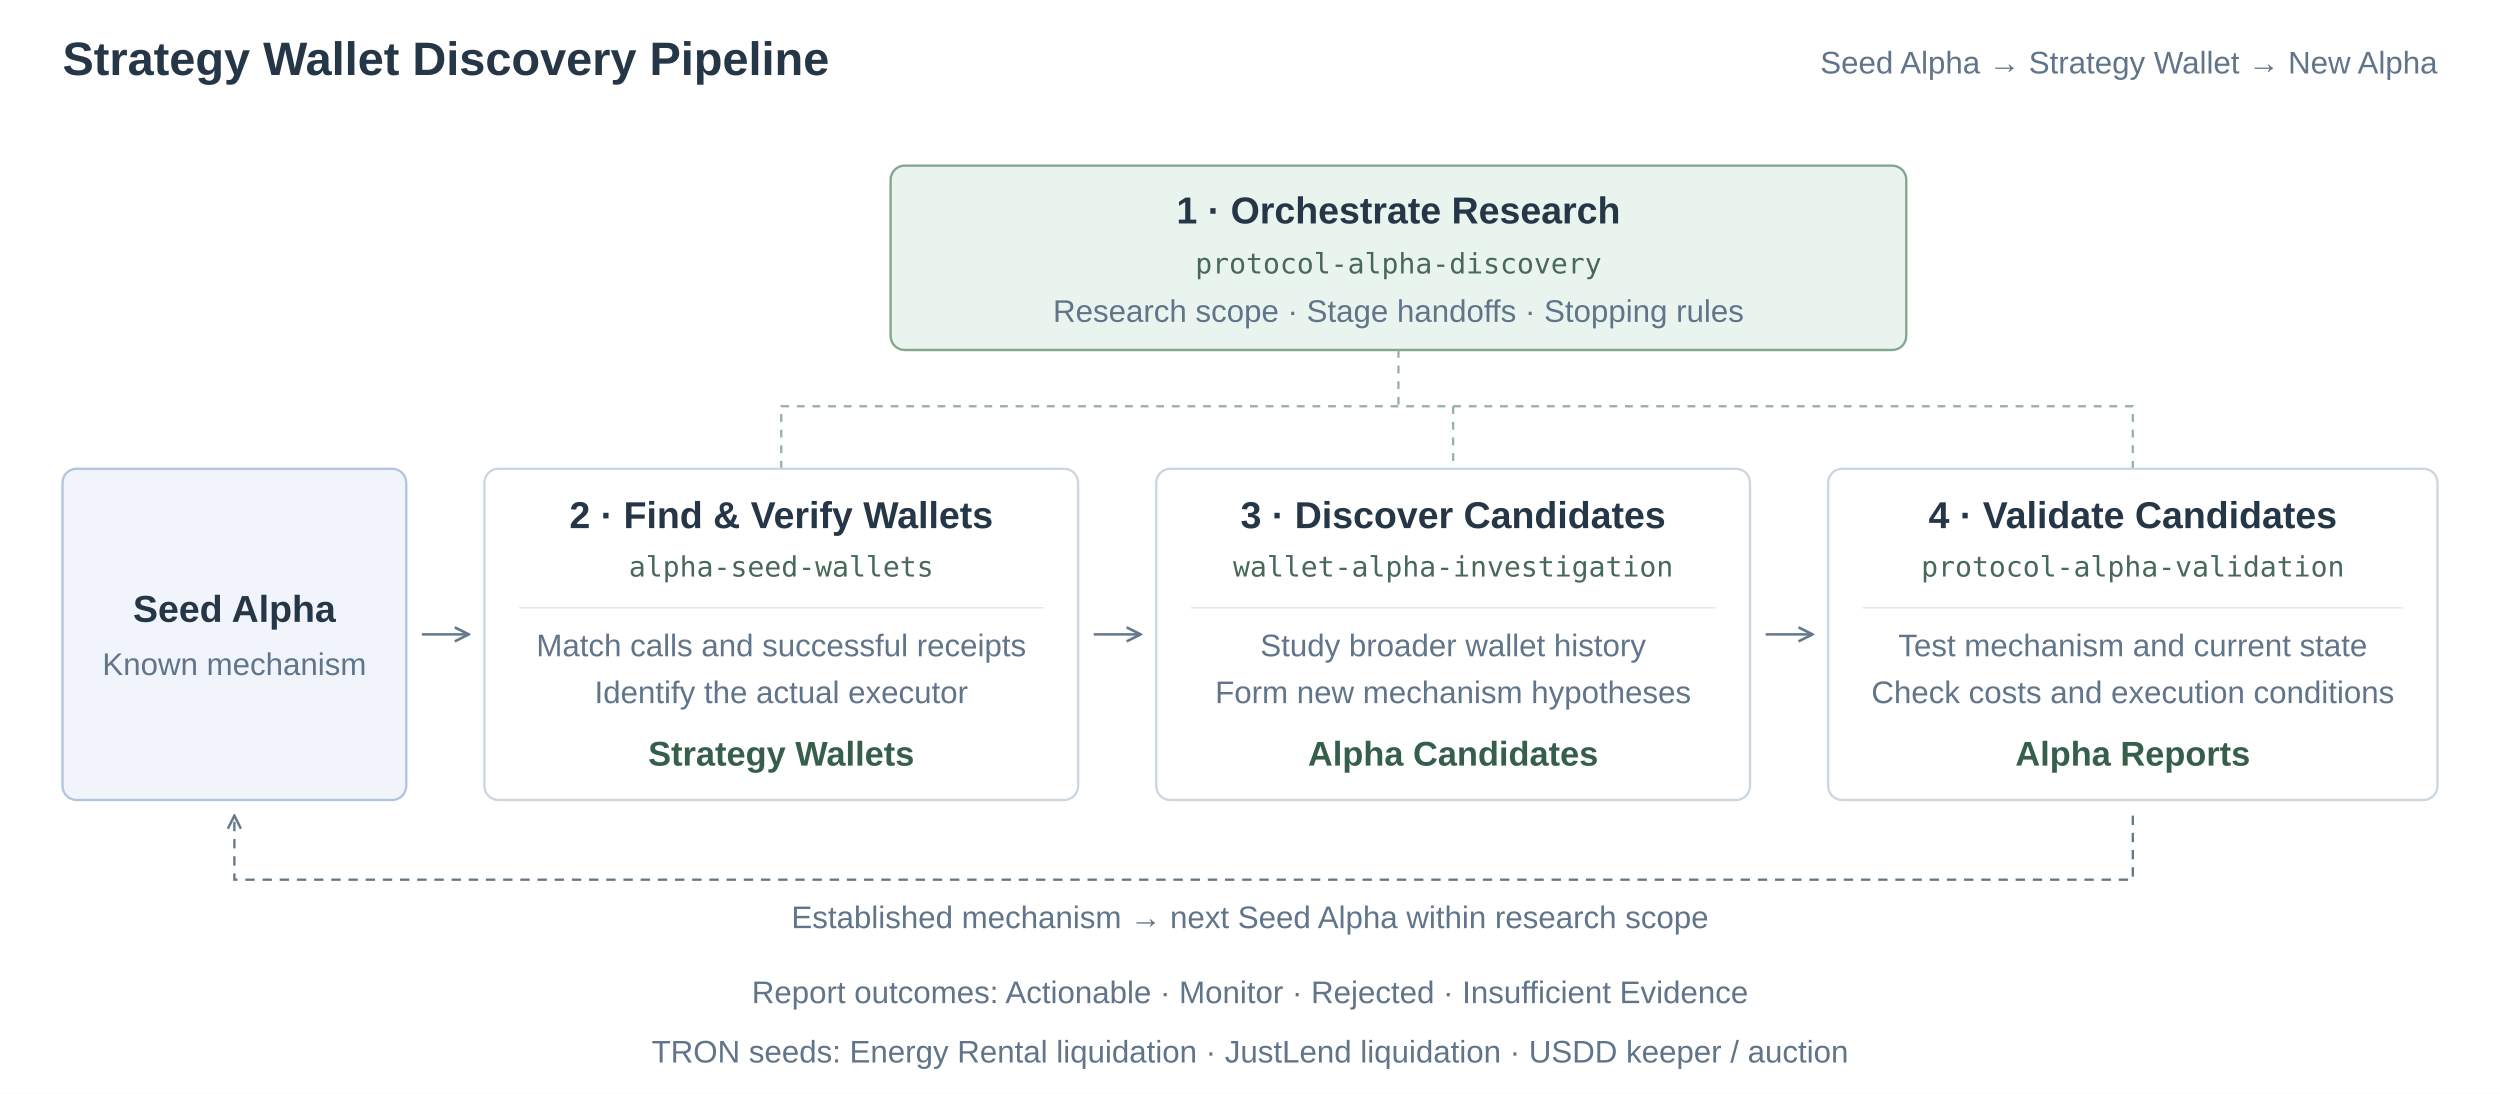
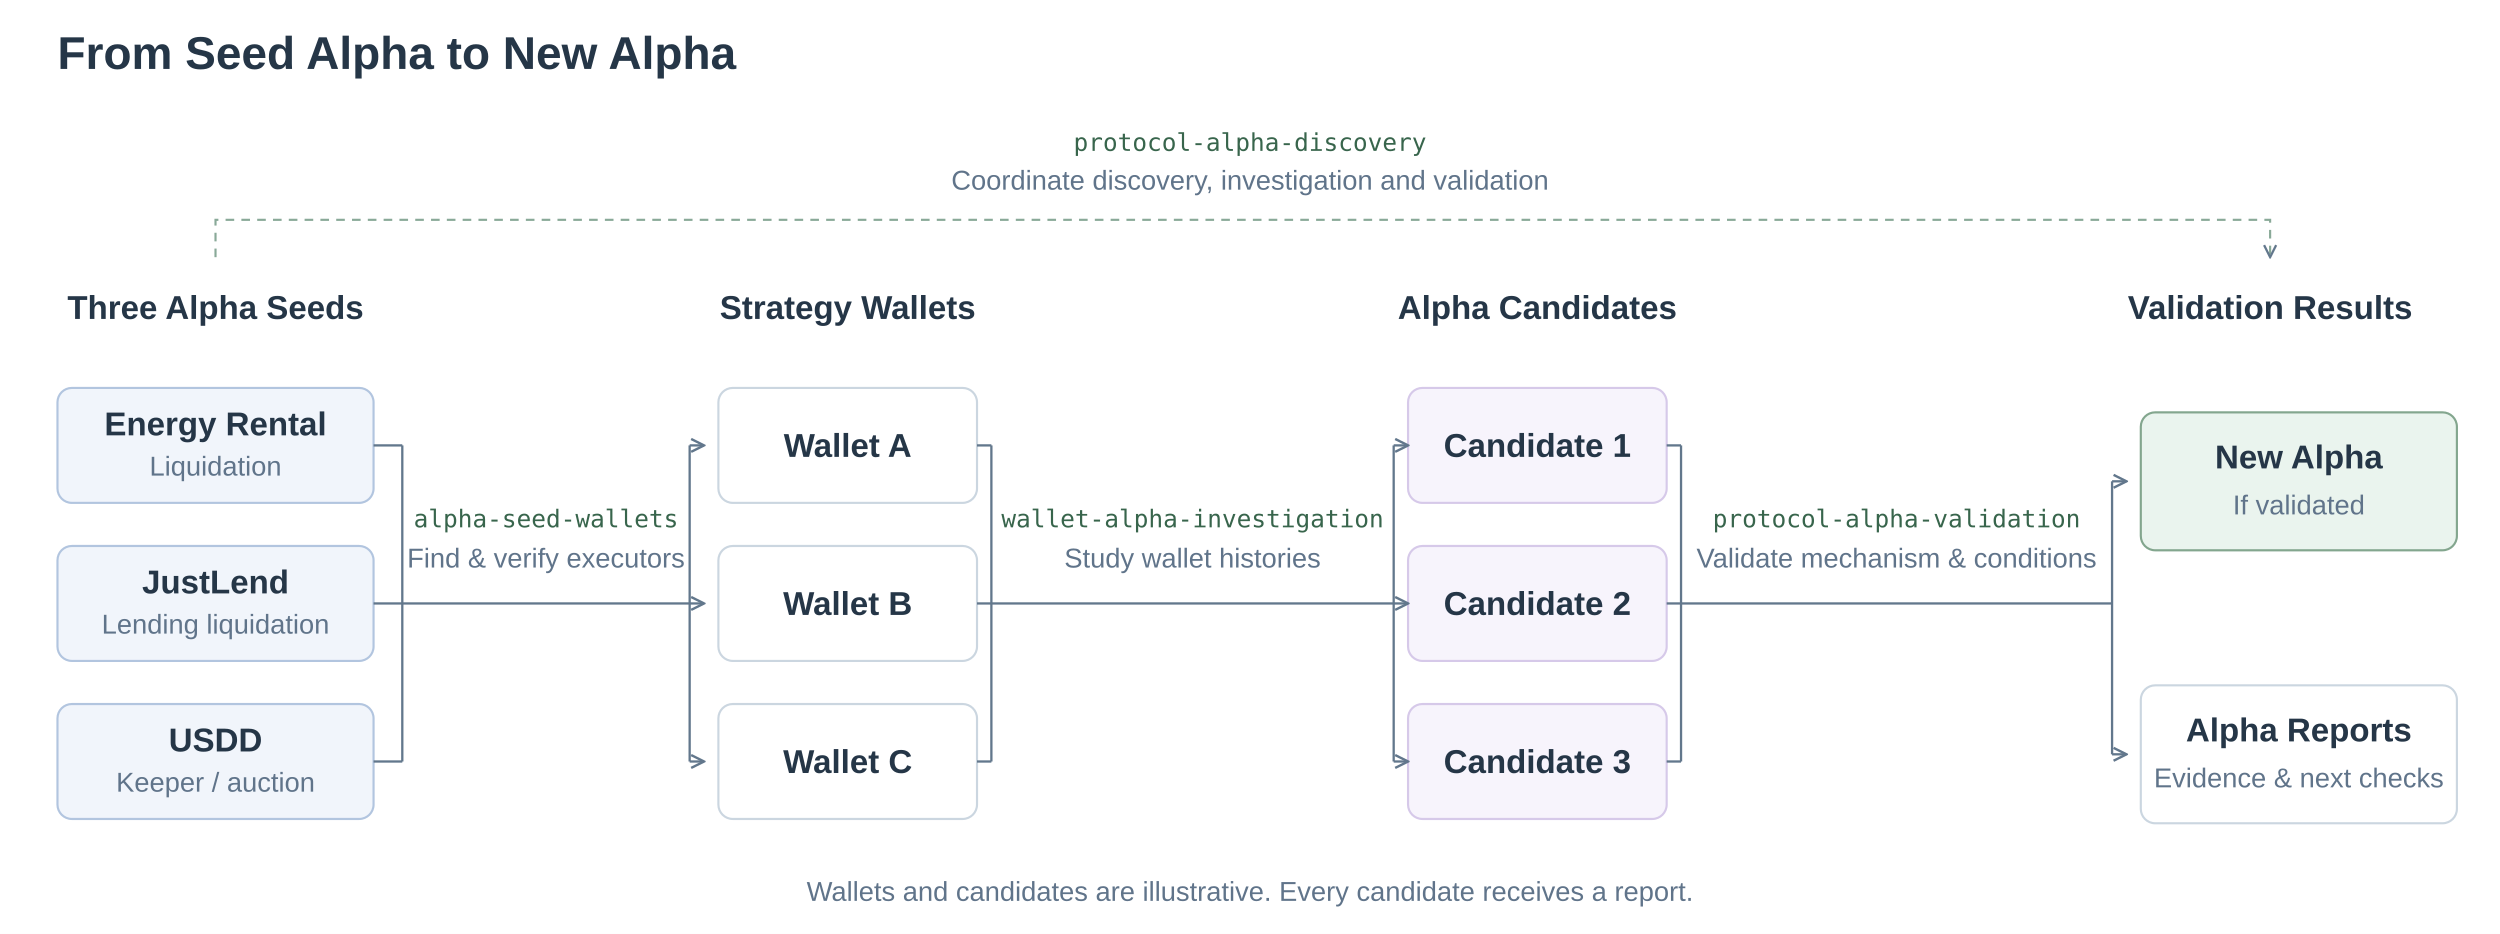
- <svg xmlns="http://www.w3.org/2000/svg" width="1600" height="700" viewBox="0 0 1600 700" role="img" aria-labelledby="title desc" xml:lang="en">
+ <svg xmlns="http://www.w3.org/2000/svg" width="1740" height="650" viewBox="0 0 1740 650" role="img" aria-labelledby="title desc" xml:lang="en">
  <defs>
    <marker id="arrow" viewBox="0 0 10 10" refX="9" refY="5" markerWidth="7" markerHeight="7" orient="auto">
-       <path d="M 1 1 L 9 5 L 1 9" fill="none" stroke="#64788c" stroke-width="1.5" />
+       <path d="M 1 1 L 9 5 L 1 9" fill="none" stroke="#62778c" stroke-width="1.5" />
    </marker>
  </defs>
  <style>
text { font-family: Arial, 'PingFang SC', 'Microsoft YaHei', sans-serif; fill: #253647; }
- .heading { font-size: 30px; font-weight: 700; }
- .box-title { font-size: 24px; font-weight: 600; }
- .sub { font-size: 20px; fill: #60748a; }
- .result { font-size: 22px; font-weight: 600; fill: #365f4b; }
- .skill { font-family: 'SFMono-Regular', Consolas, monospace; font-size: 18px; fill: #486859; }
- .line { fill: none; stroke: #64788c; stroke-width: 1.6; marker-end: url(#arrow); }
- .coord { fill: none; stroke: #98b2a3; stroke-width: 1.5; stroke-dasharray: 5 5; }
- .loop { fill: none; stroke: #64788c; stroke-width: 1.5; stroke-dasharray: 6 5; marker-end: url(#arrow); }
+ .heading { font-size: 32px; font-weight: 700; }
+ .section { font-size: 23px; font-weight: 600; }
+ .node { font-size: 23px; font-weight: 600; }
+ .sub { font-size: 19px; fill: #60748a; }
+ .skill { font-family: 'SFMono-Regular', Consolas, monospace; font-size: 17px; fill: #38654c; }
+ .line { fill: none; stroke: #62778c; stroke-width: 1.6; }
+ .arrow { fill: none; stroke: #62778c; stroke-width: 1.6; marker-end: url(#arrow); }
+ .orchestrate { fill: none; stroke: #89a998; stroke-width: 1.5; stroke-dasharray: 6 5; marker-end: url(#arrow); }
</style>
-   <rect width="1600" height="700" fill="#ffffff" />
-   <text x="40" y="48" class="heading" text-anchor="start">Strategy Wallet Discovery Pipeline</text>
-   <text x="1560" y="47" class="sub" text-anchor="end">Seed Alpha → Strategy Wallet → New Alpha</text>
-   <rect x="570" y="106" width="650" height="118" rx="9" fill="#eaf4ee" stroke="#83a68e" stroke-width="1.5" />
-   <text x="895" y="143" class="box-title" text-anchor="middle">1 · Orchestrate Research</text>
-   <text x="895" y="175" class="skill" text-anchor="middle">protocol-alpha-discovery</text>
-   <text x="895" y="206" class="sub" text-anchor="middle">Research scope · Stage handoffs · Stopping rules</text>
-   <path d="M 895 224 V 260 M 500 300 V 260 H 1365 V 300 M 930 260 V 300" class="coord" />
-   <rect x="40" y="300" width="220" height="212" rx="9" fill="#f1f5fb" stroke="#b2c5df" stroke-width="1.5" />
-   <text x="150" y="398" class="box-title" text-anchor="middle">Seed Alpha</text>
-   <text x="150" y="432" class="sub" text-anchor="middle">Known mechanism</text>
-   <path d="M 270 406 H 300" class="line" />
-   <rect x="310" y="300" width="380" height="212" rx="9" fill="#ffffff" stroke="#cbd6e0" stroke-width="1.5" />
-   <text x="500.0" y="338" class="box-title" text-anchor="middle">2 · Find &amp; Verify Wallets</text>
-   <text x="500.0" y="369" class="skill" text-anchor="middle">alpha-seed-wallets</text>
-   <path d="M 332 389 H 668" stroke="#e4ebe7" />
-   <text x="500.0" y="420" class="sub" text-anchor="middle">Match calls and successful receipts</text>
-   <text x="500.0" y="450" class="sub" text-anchor="middle">Identify the actual executor</text>
-   <text x="500.0" y="490" class="result" text-anchor="middle">Strategy Wallets</text>
-   <rect x="740" y="300" width="380" height="212" rx="9" fill="#ffffff" stroke="#cbd6e0" stroke-width="1.5" />
-   <text x="930.0" y="338" class="box-title" text-anchor="middle">3 · Discover Candidates</text>
-   <text x="930.0" y="369" class="skill" text-anchor="middle">wallet-alpha-investigation</text>
-   <path d="M 762 389 H 1098" stroke="#e4ebe7" />
-   <text x="930.0" y="420" class="sub" text-anchor="middle">Study broader wallet history</text>
-   <text x="930.0" y="450" class="sub" text-anchor="middle">Form new mechanism hypotheses</text>
-   <text x="930.0" y="490" class="result" text-anchor="middle">Alpha Candidates</text>
-   <rect x="1170" y="300" width="390" height="212" rx="9" fill="#ffffff" stroke="#cbd6e0" stroke-width="1.5" />
-   <text x="1365.0" y="338" class="box-title" text-anchor="middle">4 · Validate Candidates</text>
-   <text x="1365.0" y="369" class="skill" text-anchor="middle">protocol-alpha-validation</text>
-   <path d="M 1192 389 H 1538" stroke="#e4ebe7" />
-   <text x="1365.0" y="420" class="sub" text-anchor="middle">Test mechanism and current state</text>
-   <text x="1365.0" y="450" class="sub" text-anchor="middle">Check costs and execution conditions</text>
-   <text x="1365.0" y="490" class="result" text-anchor="middle">Alpha Reports</text>
-   <path d="M 700 406 H 730" class="line" />
-   <path d="M 1130 406 H 1160" class="line" />
-   <path d="M 1365 522 V 563 H 150 V 522" class="loop" />
-   <text x="800" y="594" class="sub" text-anchor="middle">Established mechanism → next Seed Alpha within research scope</text>
-   <text x="800" y="642" class="sub" text-anchor="middle">Report outcomes: Actionable · Monitor · Rejected · Insufficient Evidence</text>
-   <text x="800" y="680" class="sub" text-anchor="middle">TRON seeds: Energy Rental liquidation · JustLend liquidation · USDD keeper / auction</text>
+   <rect width="1740" height="650" fill="#ffffff" />
+   <text x="40" y="48" class="heading" text-anchor="start">From Seed Alpha to New Alpha</text>
+   <text x="870" y="105" class="skill" text-anchor="middle">protocol-alpha-discovery</text>
+   <text x="870" y="132" class="sub" text-anchor="middle">Coordinate discovery, investigation and validation</text>
+   <path d="M 150 179 V 153 H 1580 V 179" class="orchestrate" />
+   <text x="150" y="222" class="section" text-anchor="middle">Three Alpha Seeds</text>
+   <text x="590" y="222" class="section" text-anchor="middle">Strategy Wallets</text>
+   <text x="1070" y="222" class="section" text-anchor="middle">Alpha Candidates</text>
+   <text x="1580" y="222" class="section" text-anchor="middle">Validation Results</text>
+   <rect x="40" y="270" width="220" height="80" rx="10" fill="#f1f5fb" stroke="#b2c5df" stroke-width="1.5" />
+   <text x="150" y="303" class="node" text-anchor="middle">Energy Rental</text>
+   <text x="150" y="331" class="sub" text-anchor="middle">Liquidation</text>
+   <rect x="500" y="270" width="180" height="80" rx="10" fill="#ffffff" stroke="#cbd6e0" stroke-width="1.5" />
+   <text x="590" y="318" class="node" text-anchor="middle">Wallet A</text>
+   <rect x="980" y="270" width="180" height="80" rx="10" fill="#f7f4fc" stroke="#d6c9e9" stroke-width="1.5" />
+   <text x="1070" y="318" class="node" text-anchor="middle">Candidate 1</text>
+   <path d="M 260 310 H 280 M 680 310 H 690 M 1160 310 H 1170" class="line" />
+   <path d="M 480 310 H 490" class="arrow" />
+   <path d="M 970 310 H 980" class="arrow" />
+   <rect x="40" y="380" width="220" height="80" rx="10" fill="#f1f5fb" stroke="#b2c5df" stroke-width="1.5" />
+   <text x="150" y="413" class="node" text-anchor="middle">JustLend</text>
+   <text x="150" y="441" class="sub" text-anchor="middle">Lending liquidation</text>
+   <rect x="500" y="380" width="180" height="80" rx="10" fill="#ffffff" stroke="#cbd6e0" stroke-width="1.5" />
+   <text x="590" y="428" class="node" text-anchor="middle">Wallet B</text>
+   <rect x="980" y="380" width="180" height="80" rx="10" fill="#f7f4fc" stroke="#d6c9e9" stroke-width="1.5" />
+   <text x="1070" y="428" class="node" text-anchor="middle">Candidate 2</text>
+   <path d="M 260 420 H 280 M 680 420 H 690 M 1160 420 H 1170" class="line" />
+   <path d="M 480 420 H 490" class="arrow" />
+   <path d="M 970 420 H 980" class="arrow" />
+   <rect x="40" y="490" width="220" height="80" rx="10" fill="#f1f5fb" stroke="#b2c5df" stroke-width="1.5" />
+   <text x="150" y="523" class="node" text-anchor="middle">USDD</text>
+   <text x="150" y="551" class="sub" text-anchor="middle">Keeper / auction</text>
+   <rect x="500" y="490" width="180" height="80" rx="10" fill="#ffffff" stroke="#cbd6e0" stroke-width="1.5" />
+   <text x="590" y="538" class="node" text-anchor="middle">Wallet C</text>
+   <rect x="980" y="490" width="180" height="80" rx="10" fill="#f7f4fc" stroke="#d6c9e9" stroke-width="1.5" />
+   <text x="1070" y="538" class="node" text-anchor="middle">Candidate 3</text>
+   <path d="M 260 530 H 280 M 680 530 H 690 M 1160 530 H 1170" class="line" />
+   <path d="M 480 530 H 490" class="arrow" />
+   <path d="M 970 530 H 980" class="arrow" />
+   <path d="M 280 310 V 530" class="line" />
+   <path d="M 480 310 V 530" class="line" />
+   <path d="M 690 310 V 530" class="line" />
+   <path d="M 970 310 V 530" class="line" />
+   <path d="M 1170 310 V 530" class="line" />
+   <text x="380" y="367" class="skill" text-anchor="middle">alpha-seed-wallets</text>
+   <text x="380" y="395" class="sub" text-anchor="middle">Find &amp; verify executors</text>
+   <path d="M 280 420 H 480" class="line" />
+   <text x="830" y="367" class="skill" text-anchor="middle">wallet-alpha-investigation</text>
+   <text x="830" y="395" class="sub" text-anchor="middle">Study wallet histories</text>
+   <path d="M 690 420 H 970" class="line" />
+   <text x="1320" y="367" class="skill" text-anchor="middle">protocol-alpha-validation</text>
+   <text x="1320" y="395" class="sub" text-anchor="middle">Validate mechanism &amp; conditions</text>
+   <path d="M 1170 420 H 1470" class="line" />
+   <path d="M 1470 335 V 525" class="line" />
+   <path d="M 1470 335 H 1480" class="arrow" />
+   <path d="M 1470 525 H 1480" class="arrow" />
+   <rect x="1490" y="287" width="220" height="96" rx="10" fill="#eaf4ee" stroke="#83a68e" stroke-width="1.5" />
+   <text x="1600" y="326" class="node" text-anchor="middle">New Alpha</text>
+   <text x="1600" y="358" class="sub" text-anchor="middle">If validated</text>
+   <rect x="1490" y="477" width="220" height="96" rx="10" fill="#ffffff" stroke="#cbd6e0" stroke-width="1.5" />
+   <text x="1600" y="516" class="node" text-anchor="middle">Alpha Reports</text>
+   <text x="1600" y="548" class="sub" text-anchor="middle">Evidence &amp; next checks</text>
+   <text x="870" y="627" class="sub" text-anchor="middle">Wallets and candidates are illustrative. Every candidate receives a report.</text>
</svg>
